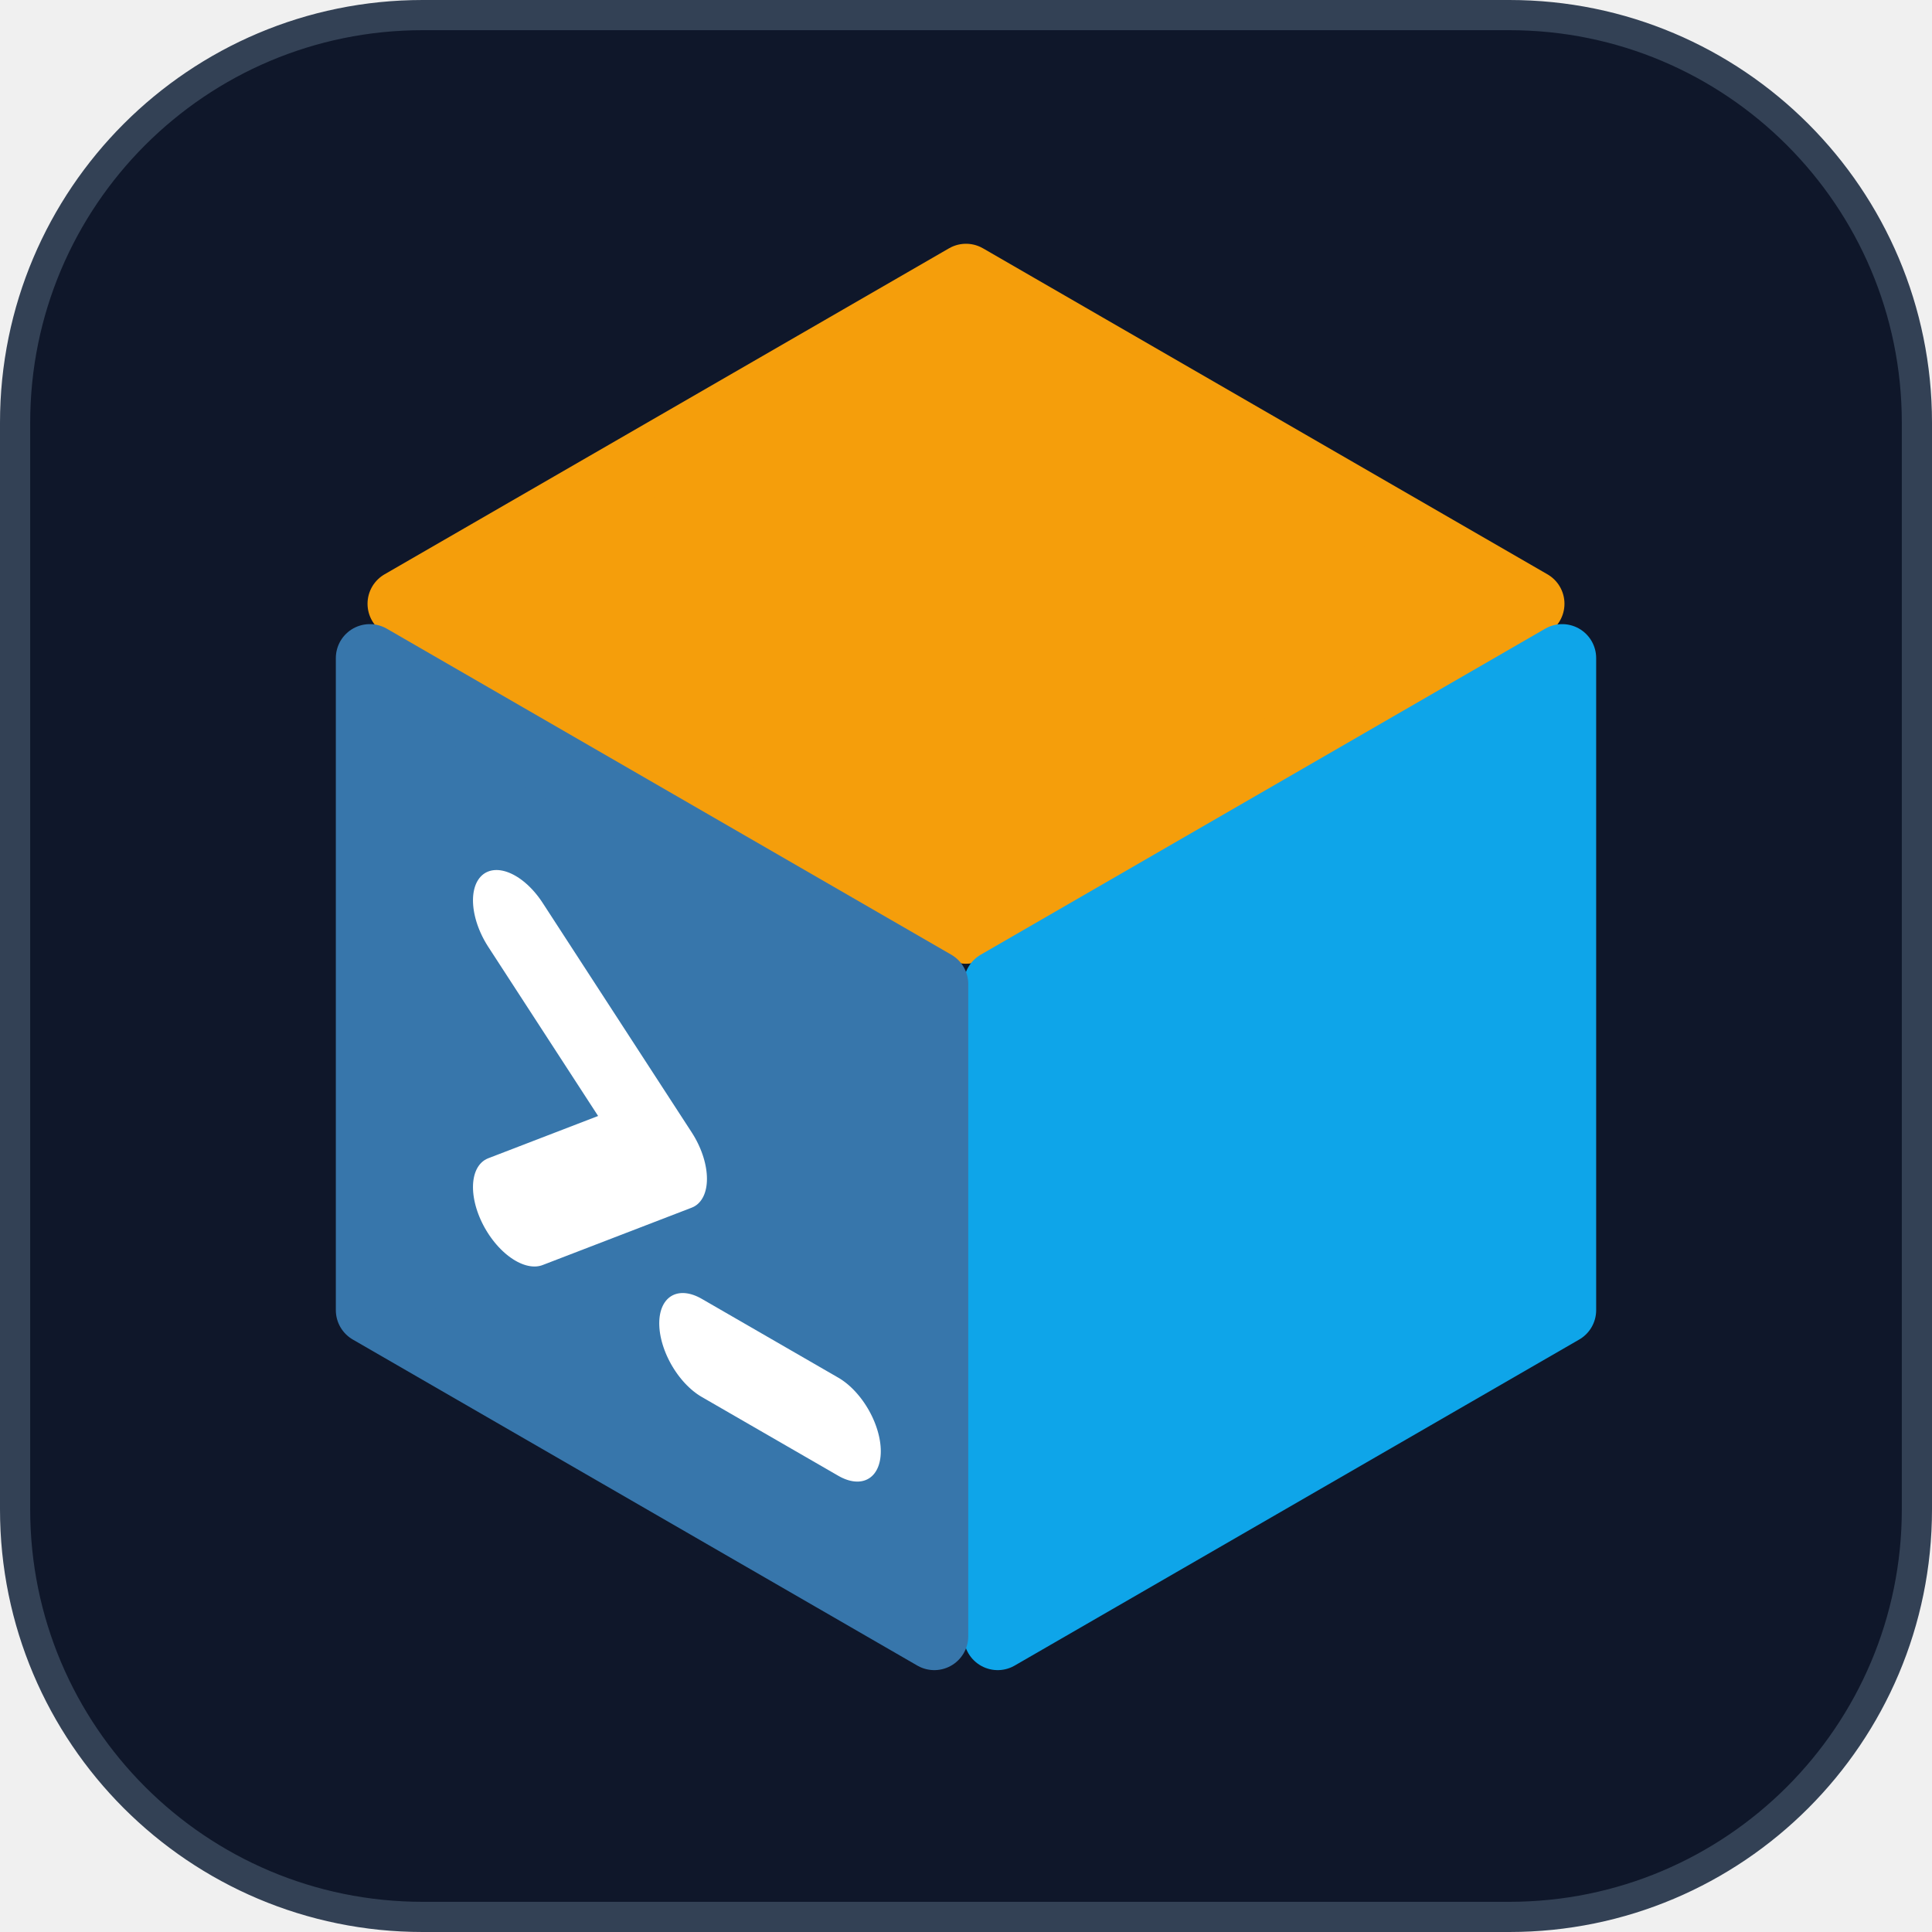
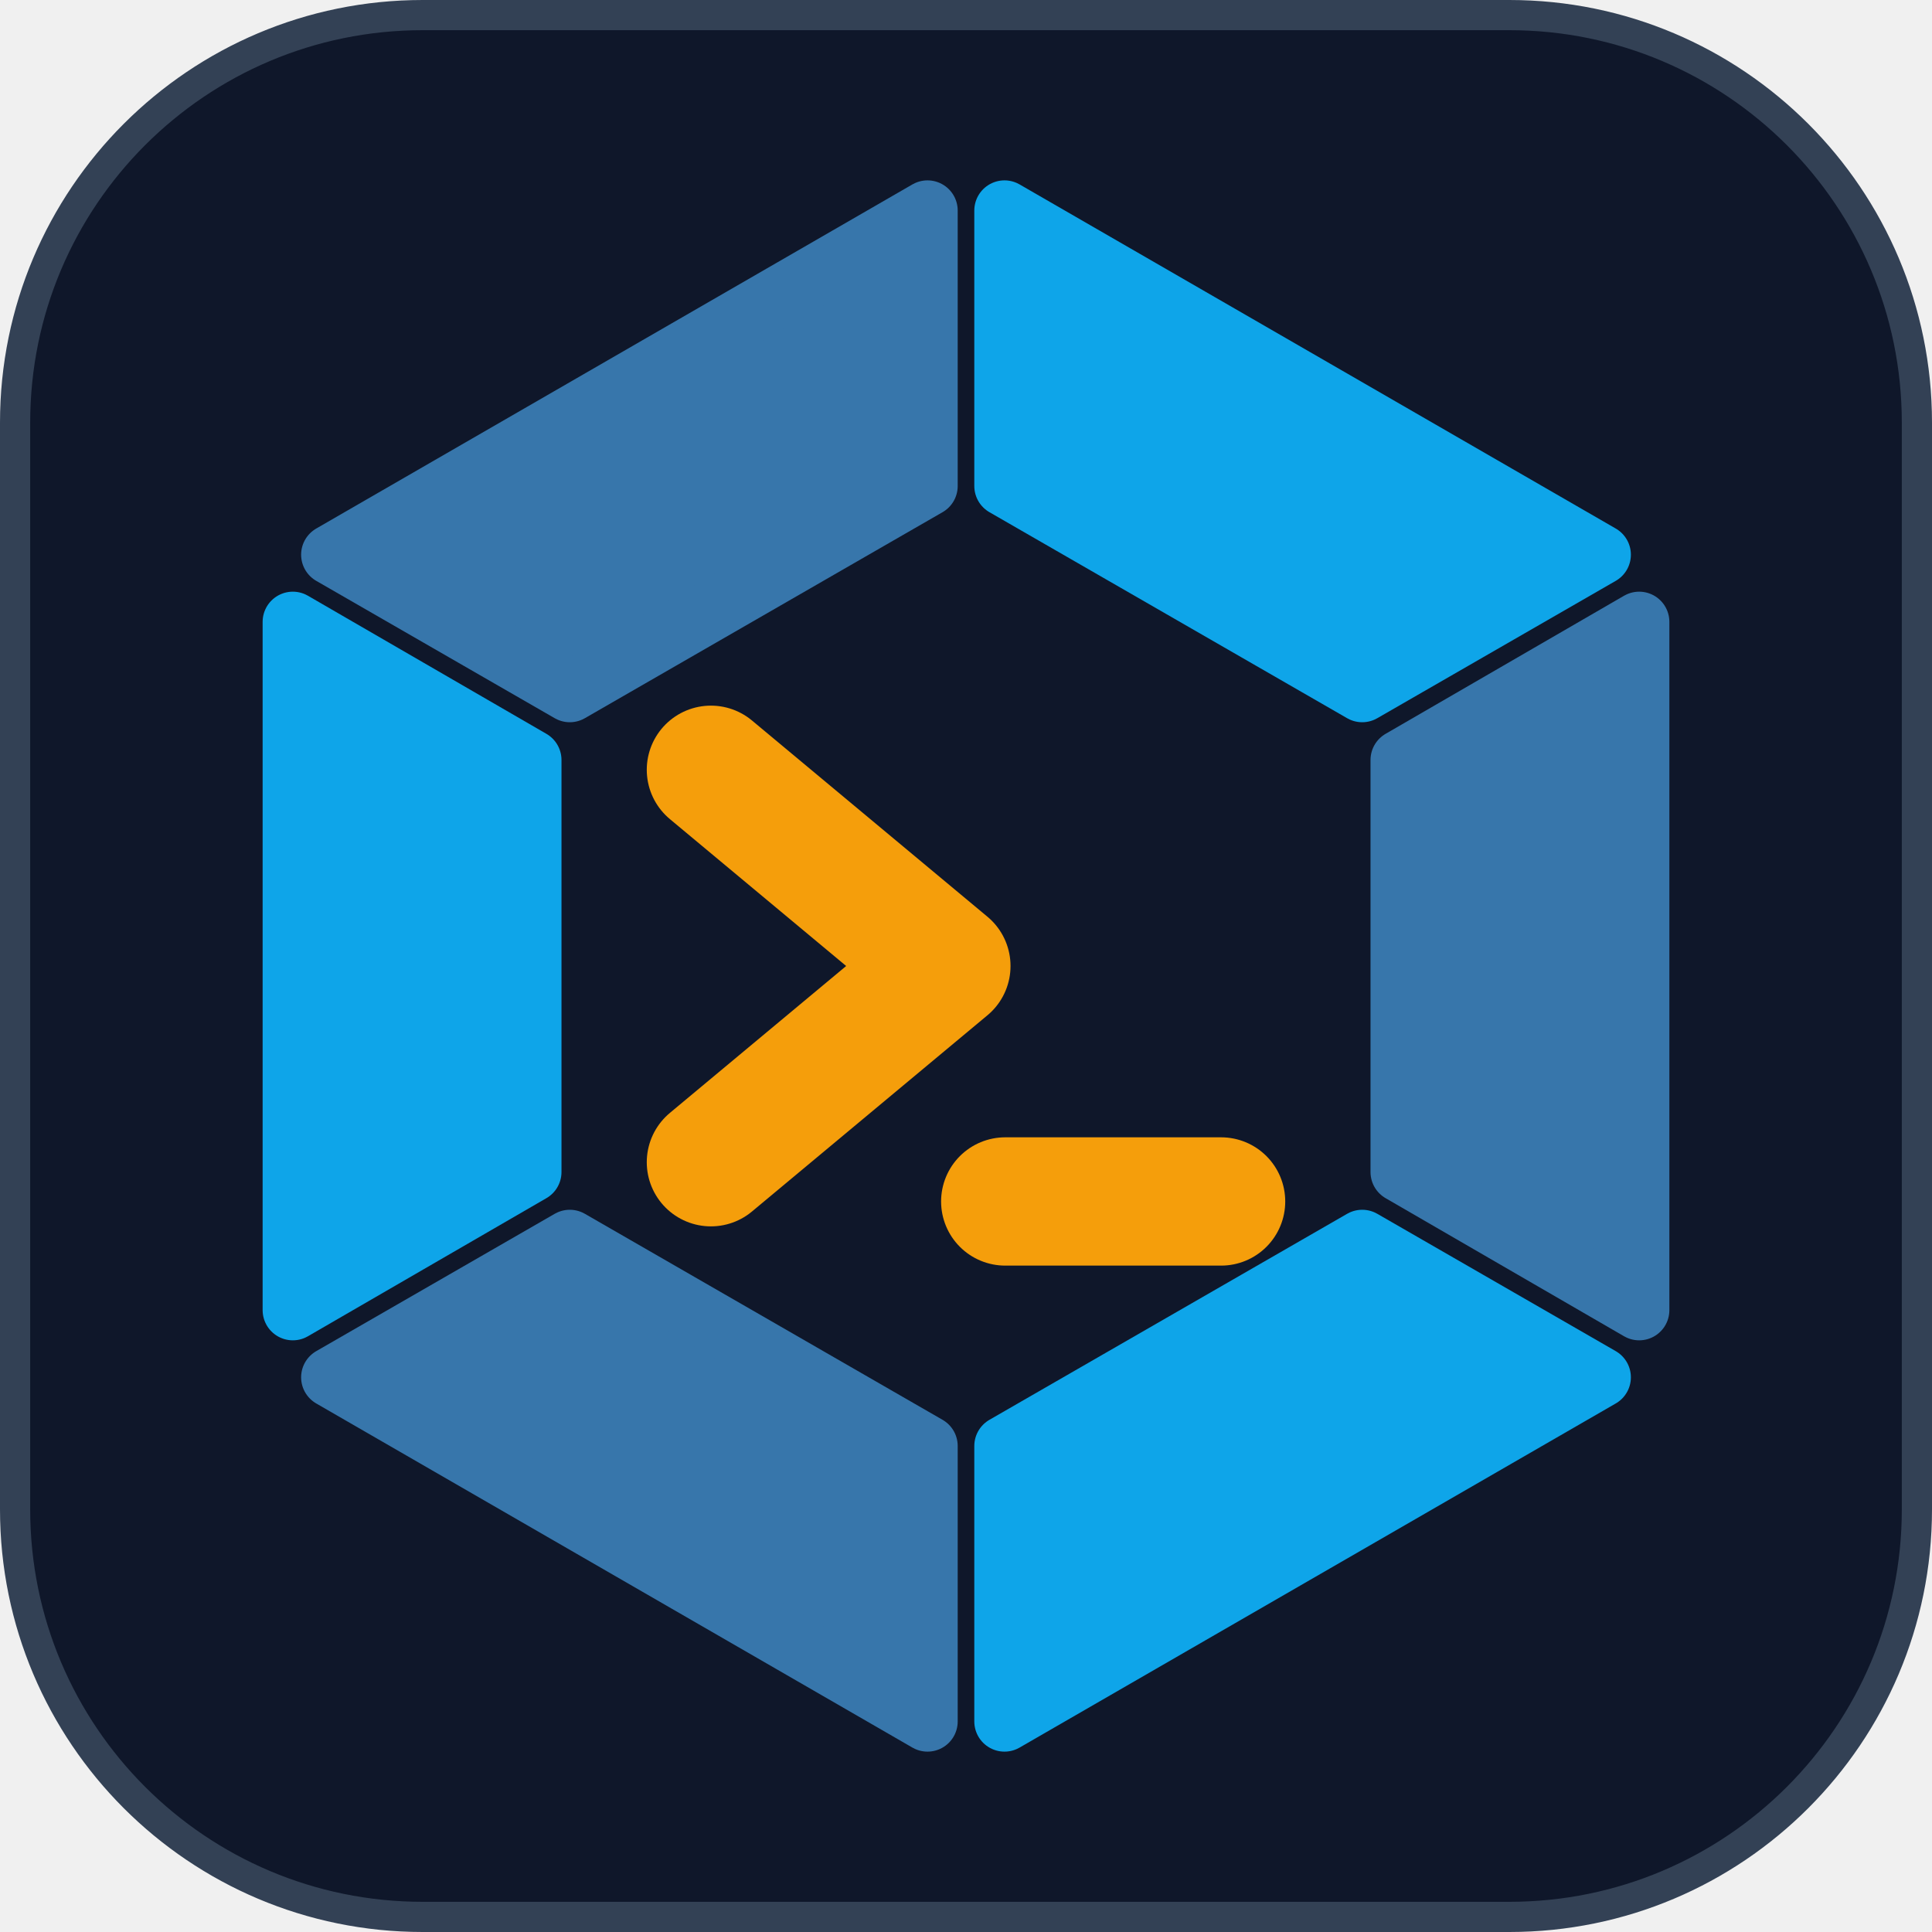
<svg xmlns="http://www.w3.org/2000/svg" viewBox="0 0 256 256" width="256" height="256" role="img" aria-label="omnishell logo (modules, small sizes)">
  <rect x="2" y="2" width="252" height="252" rx="54" fill="#0f172a" stroke="#334155" stroke-width="4" />
-   <polygon points="128,36.8 202.8,80 128,123.2 53.2,80" fill="#f59e0b" stroke="#f59e0b" stroke-width="9" stroke-linejoin="round" />
-   <polygon points="207,87.2 207,173.6 132.2,216.8 132.2,130.4" fill="#0ea5e9" stroke="#0ea5e9" stroke-width="9" stroke-linejoin="round" />
-   <polygon points="123.8,216.8 49,173.6 49,87.2 123.8,130.4" fill="#3776ab" stroke="#3776ab" stroke-width="9" stroke-linejoin="round" />
-   <g transform="matrix(0.866 0.5 0 1 86.4 152)">
-     <polyline points="-20.9,-19 1.9,0 -20.9,19" fill="none" stroke="#fff" stroke-width="13" stroke-linecap="round" stroke-linejoin="round" />
-     <line x1="7.6" y1="22.8" x2="28.5" y2="22.8" stroke="#fff" stroke-width="13" stroke-linecap="round" />
+   <polygon points="133.1,64.4 133.1,27.9 212.1,73.5 180.5,91.7" fill="#0ea5e9" stroke="#0ea5e9" stroke-width="8" stroke-linejoin="round" />
+   <polygon points="185.6,100.7 217.2,82.4 217.2,173.6 185.6,155.3" fill="#3776ab" stroke="#3776ab" stroke-width="8" stroke-linejoin="round" />
+   <polygon points="180.5,164.3 212.1,182.5 133.1,228.1 133.1,191.6" fill="#0ea5e9" stroke="#0ea5e9" stroke-width="8" stroke-linejoin="round" />
+   <polygon points="122.9,191.6 122.9,228.1 43.9,182.5 75.5,164.3" fill="#3776ab" stroke="#3776ab" stroke-width="8" stroke-linejoin="round" />
+   <polygon points="70.4,155.3 38.8,173.6 38.8,82.4 70.4,100.7" fill="#0ea5e9" stroke="#0ea5e9" stroke-width="8" stroke-linejoin="round" />
+   <polygon points="75.5,91.7 43.9,73.5 122.9,27.9 122.9,64.4" fill="#3776ab" stroke="#3776ab" stroke-width="8" stroke-linejoin="round" />
+   <g transform="translate(122.8 128)">
+     <polyline points="-28.6,-26 2.6,0 -28.6,26" fill="none" stroke="#f59e0b" stroke-width="17" stroke-linecap="round" stroke-linejoin="round" />
+     <line x1="10.4" y1="31.2" x2="39" y2="31.2" stroke="#f59e0b" stroke-width="17" stroke-linecap="round" />
  </g>
</svg>
